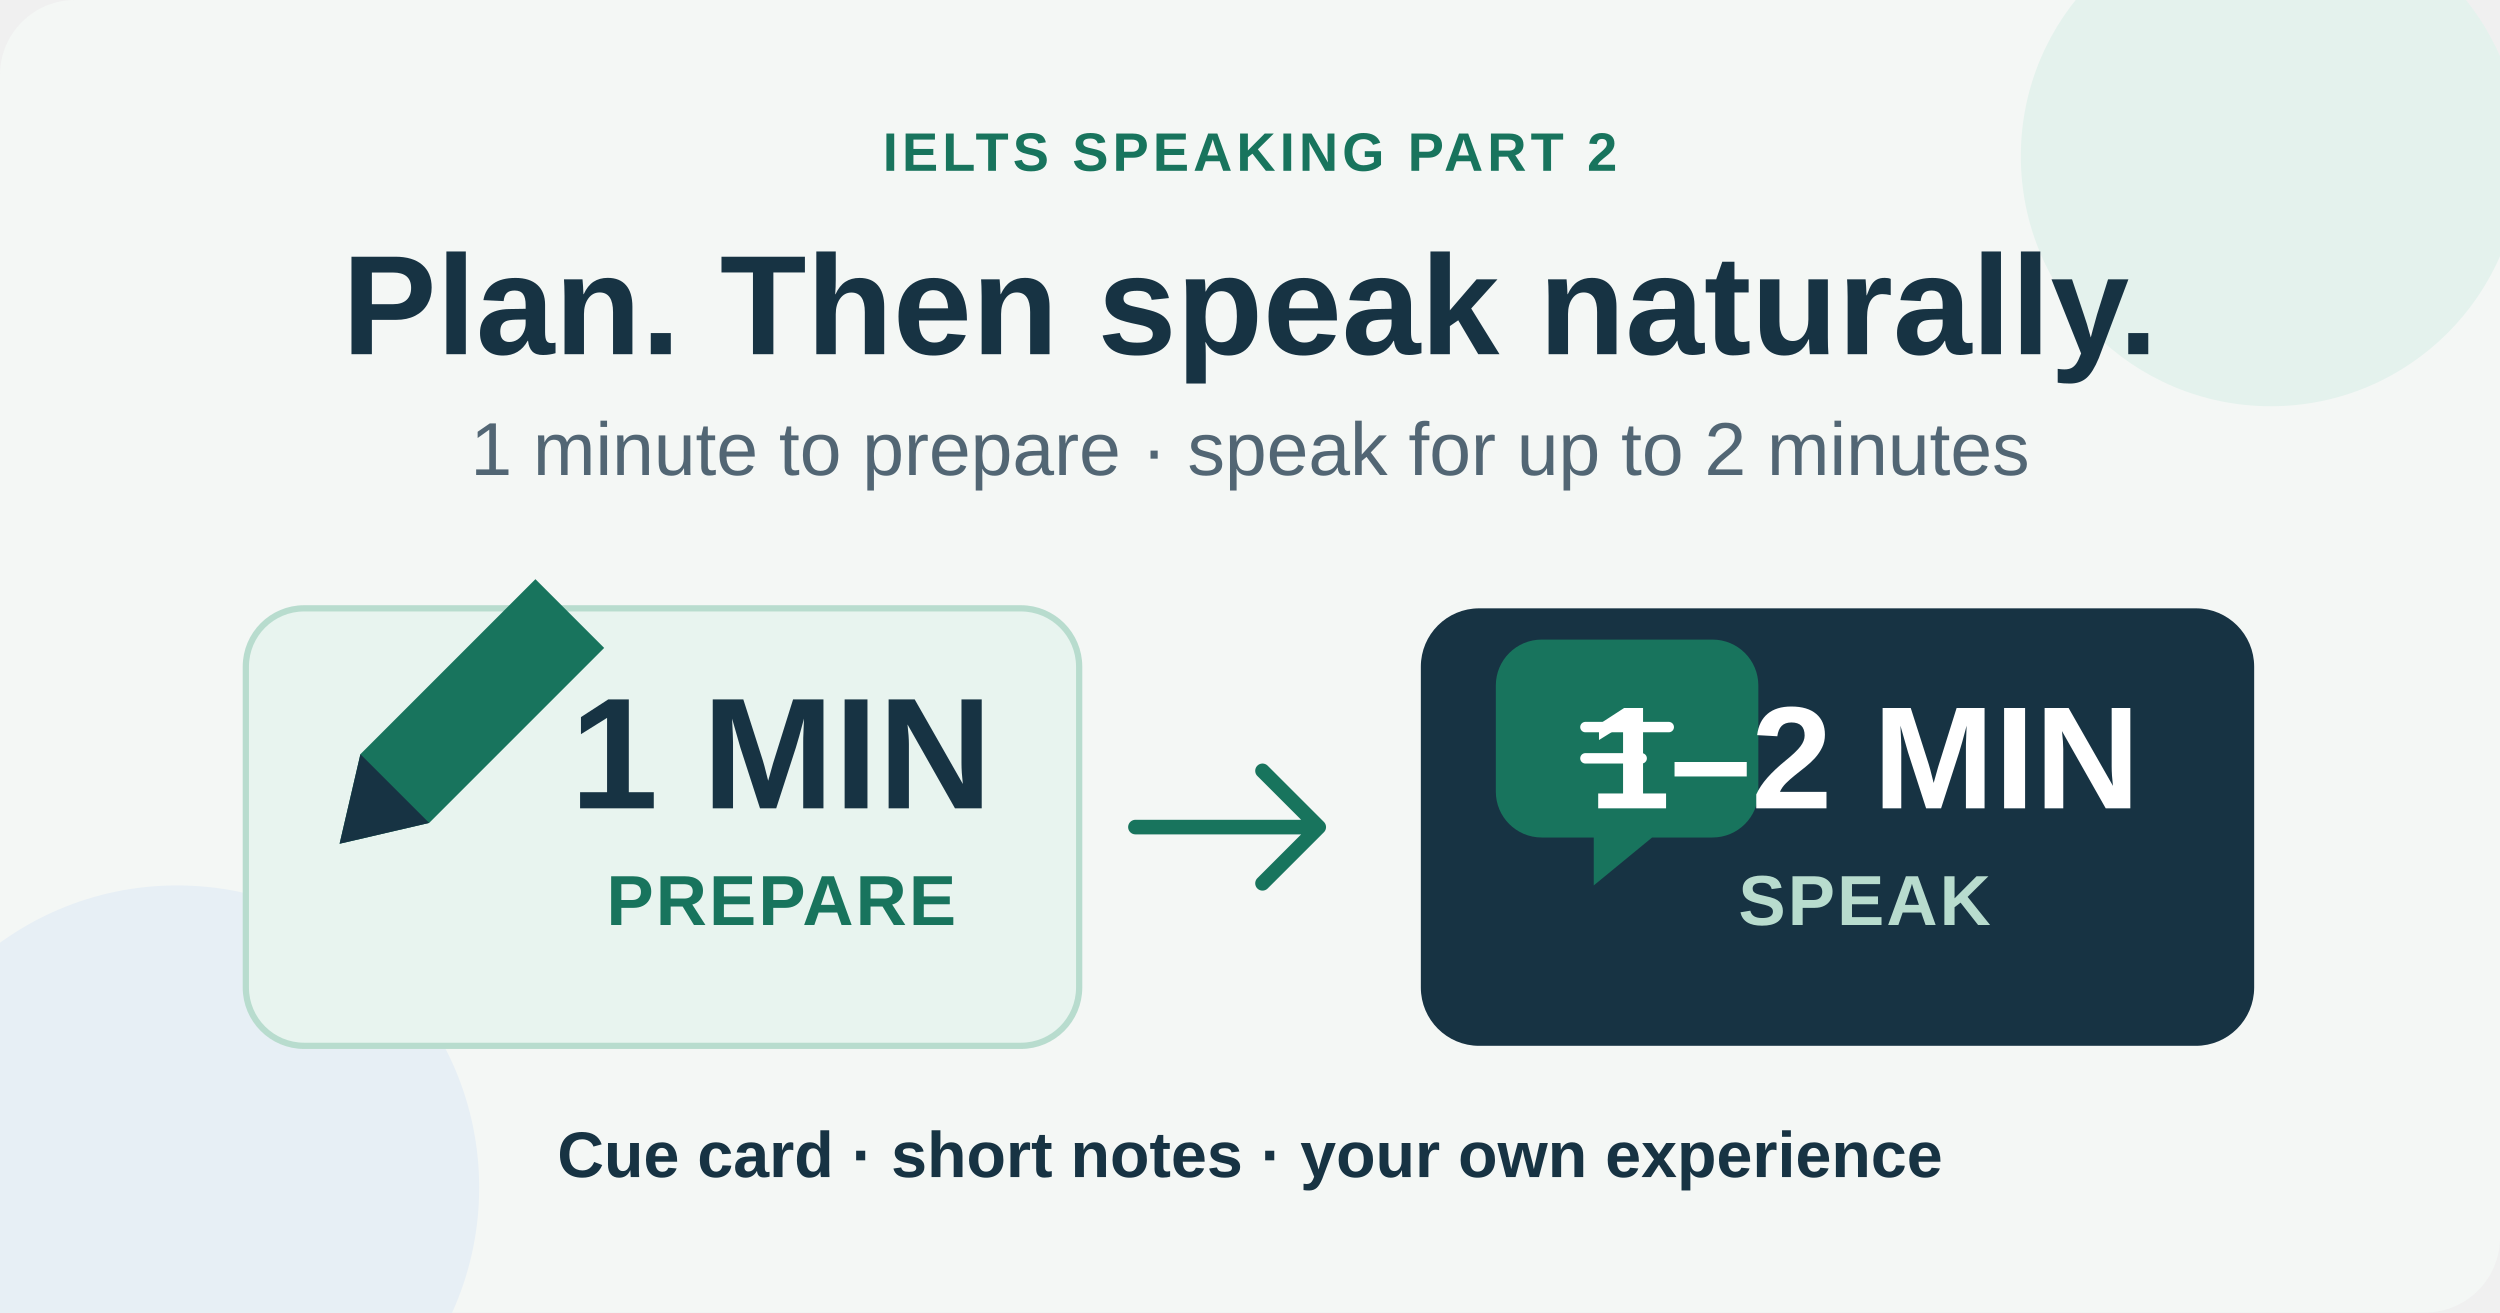
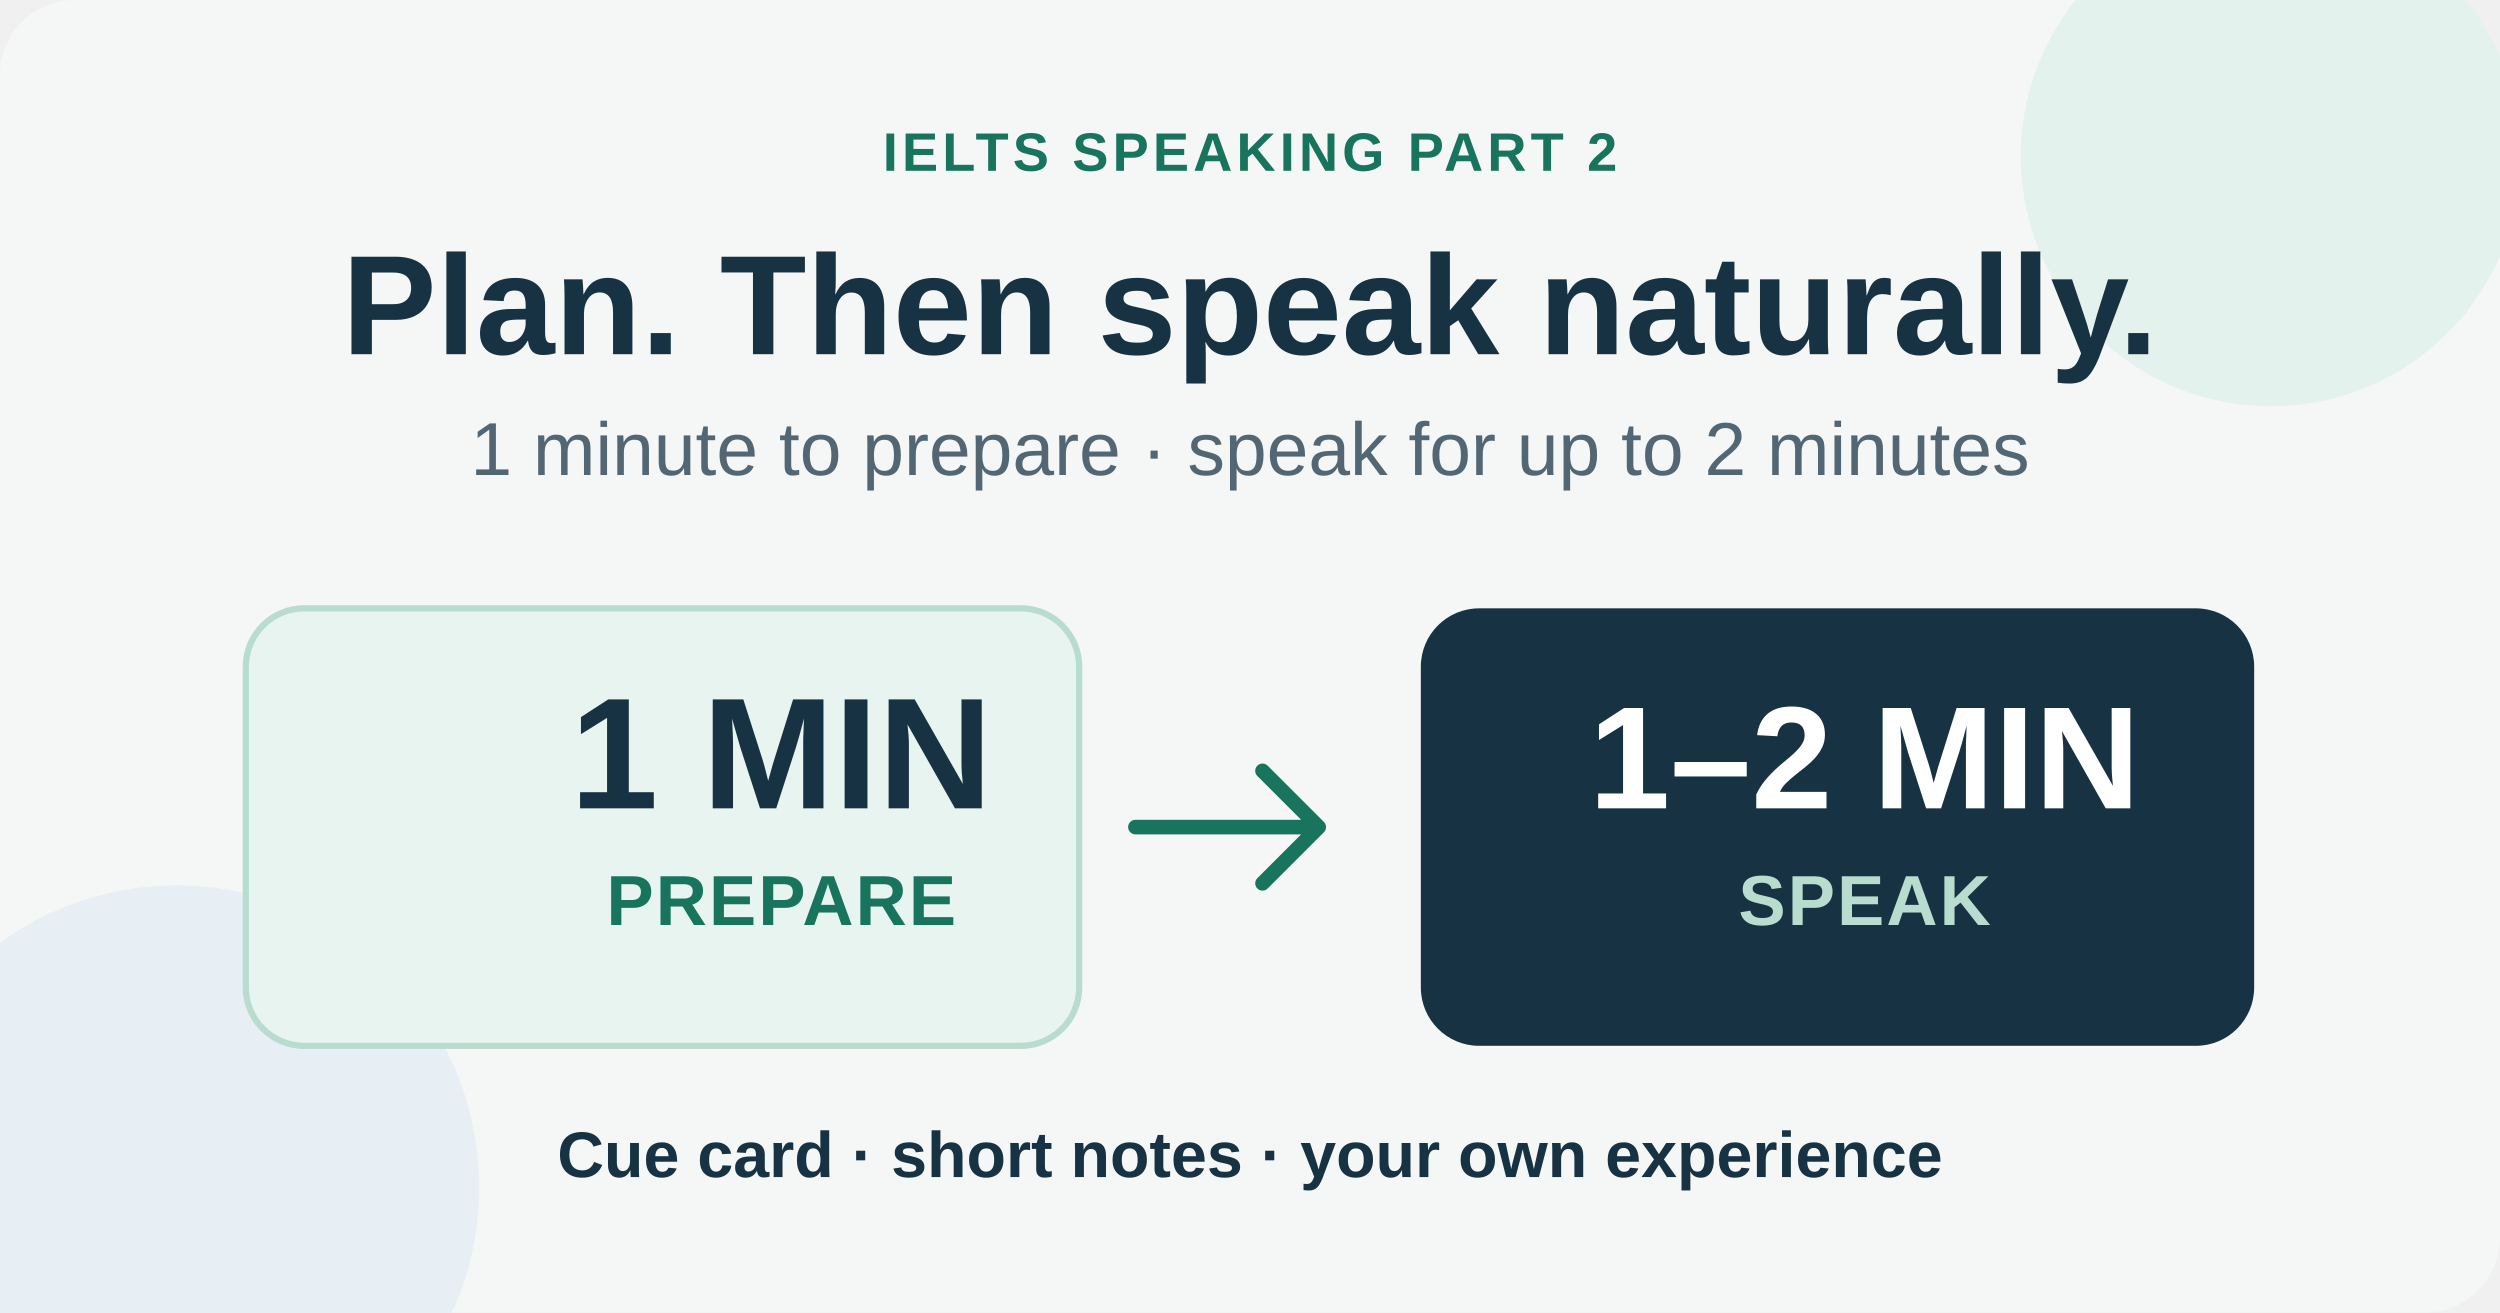
<svg xmlns="http://www.w3.org/2000/svg" width="1200" height="630" viewBox="0 0 1200 630" role="img" aria-labelledby="title desc">
  <rect width="1200" height="630" rx="36" fill="#F4F7F5" />
  <circle cx="1090" cy="75" r="120" fill="#E4F2ED" />
  <circle cx="85" cy="570" r="145" fill="#E7EFF5" />
  <text x="600" y="82" text-anchor="middle" fill="#18745D" font-family="Arial, sans-serif" font-size="26" font-weight="700" letter-spacing="2">IELTS SPEAKING PART 2</text>
  <text x="600" y="170" text-anchor="middle" fill="#173343" font-family="Arial, sans-serif" font-size="68" font-weight="700">Plan. Then speak naturally.</text>
  <text x="600" y="228" text-anchor="middle" fill="#526674" font-family="Arial, sans-serif" font-size="36">1 minute to prepare · speak for up to 2 minutes</text>
  <g font-family="Arial, sans-serif">
    <rect x="118" y="292" width="400" height="210" rx="28" fill="#E8F4EF" stroke="#B8DCCE" stroke-width="3" />
-     <path d="M173 362l84-84 33 33-84 84-43 10z" fill="#18745D" />
-     <path d="M173 362l-10 43 43-10" fill="#173343" />
    <text x="375" y="388" text-anchor="middle" fill="#173343" font-size="76" font-weight="700">1 MIN</text>
    <text x="375" y="444" text-anchor="middle" fill="#18745D" font-size="34" font-weight="700" letter-spacing="1">PREPARE</text>
    <path d="M545 397h88m-27-27 27 27-27 27" fill="none" stroke="#18745D" stroke-width="7" stroke-linecap="round" stroke-linejoin="round" />
    <rect x="682" y="292" width="400" height="210" rx="28" fill="#173343" />
-     <path d="M740 307h82a22 22 0 0 1 22 22v51a22 22 0 0 1-22 22h-29l-28 23v-23h-25a22 22 0 0 1-22-22v-51a22 22 0 0 1 22-22z" fill="#18745D" />
-     <path d="M761 349h40m-40 15h27" stroke="#FFFFFF" stroke-width="5" stroke-linecap="round" />
    <text x="895" y="388" text-anchor="middle" fill="#FFFFFF" font-size="70" font-weight="700">1–2 MIN</text>
    <text x="895" y="444" text-anchor="middle" fill="#B8DCCE" font-size="34" font-weight="700" letter-spacing="1">SPEAK</text>
  </g>
  <text x="600" y="565" text-anchor="middle" fill="#173343" font-family="Arial, sans-serif" font-size="31" font-weight="700">Cue card · short notes · your own experience</text>
</svg>
